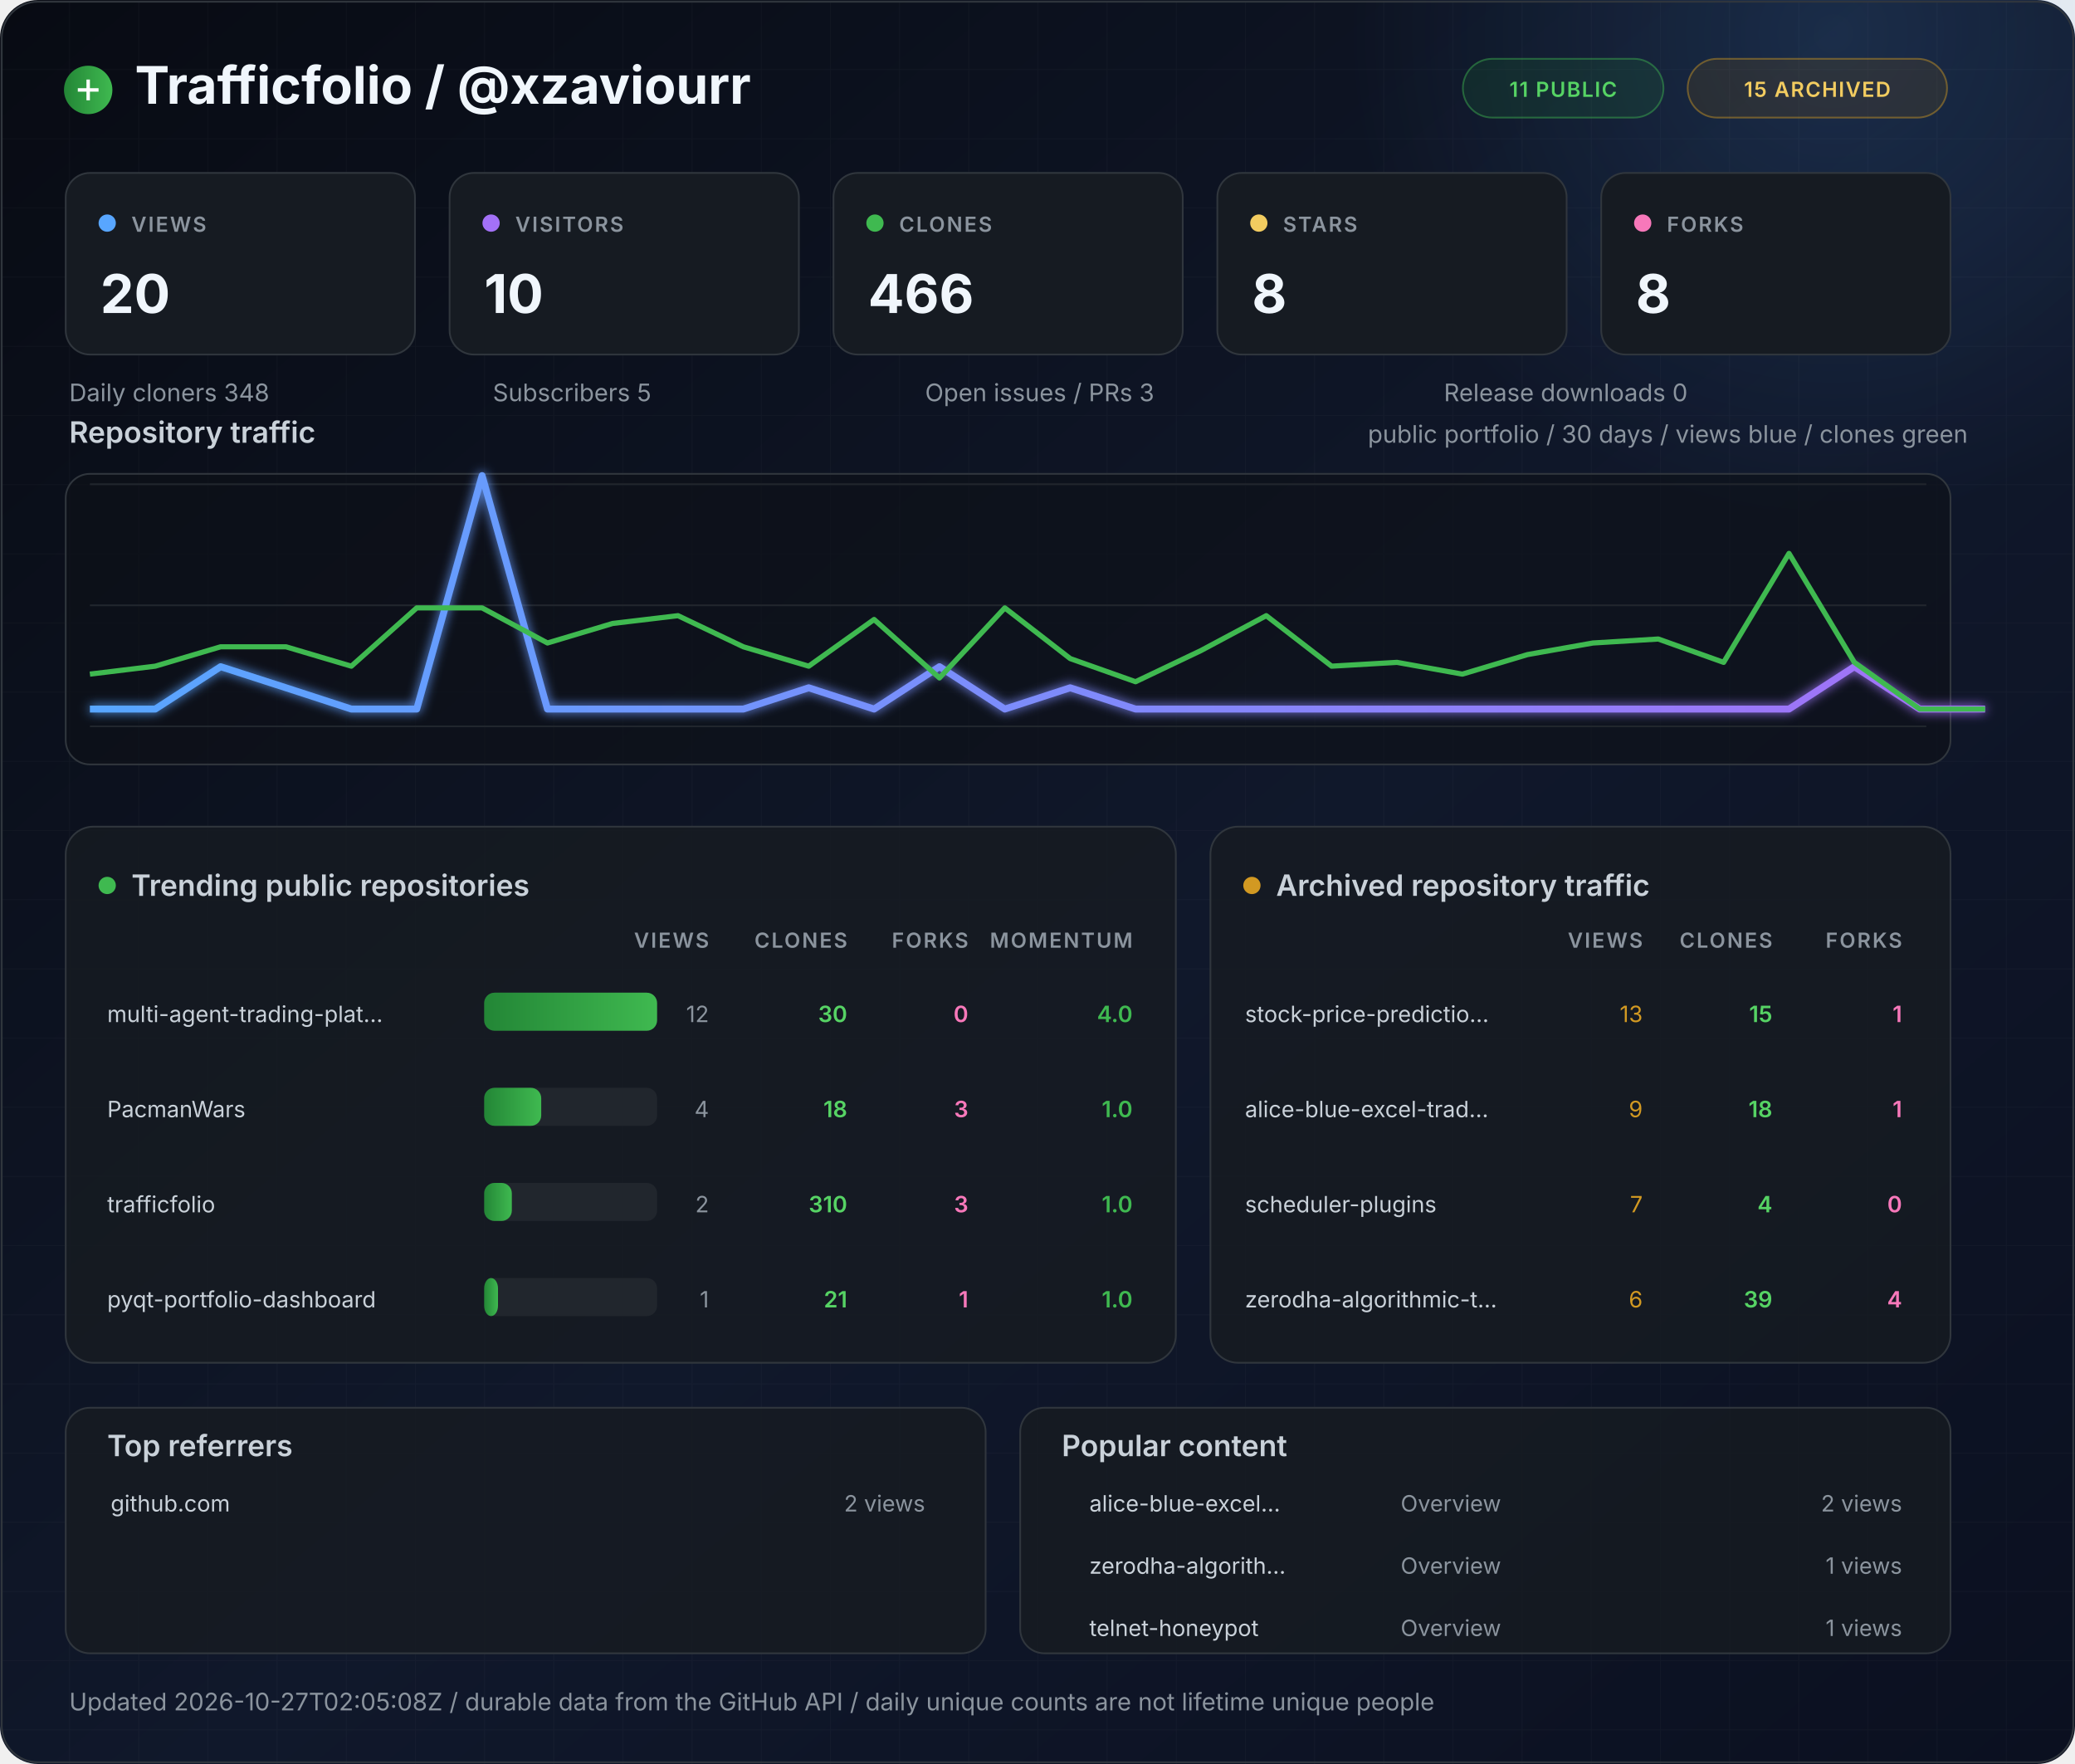
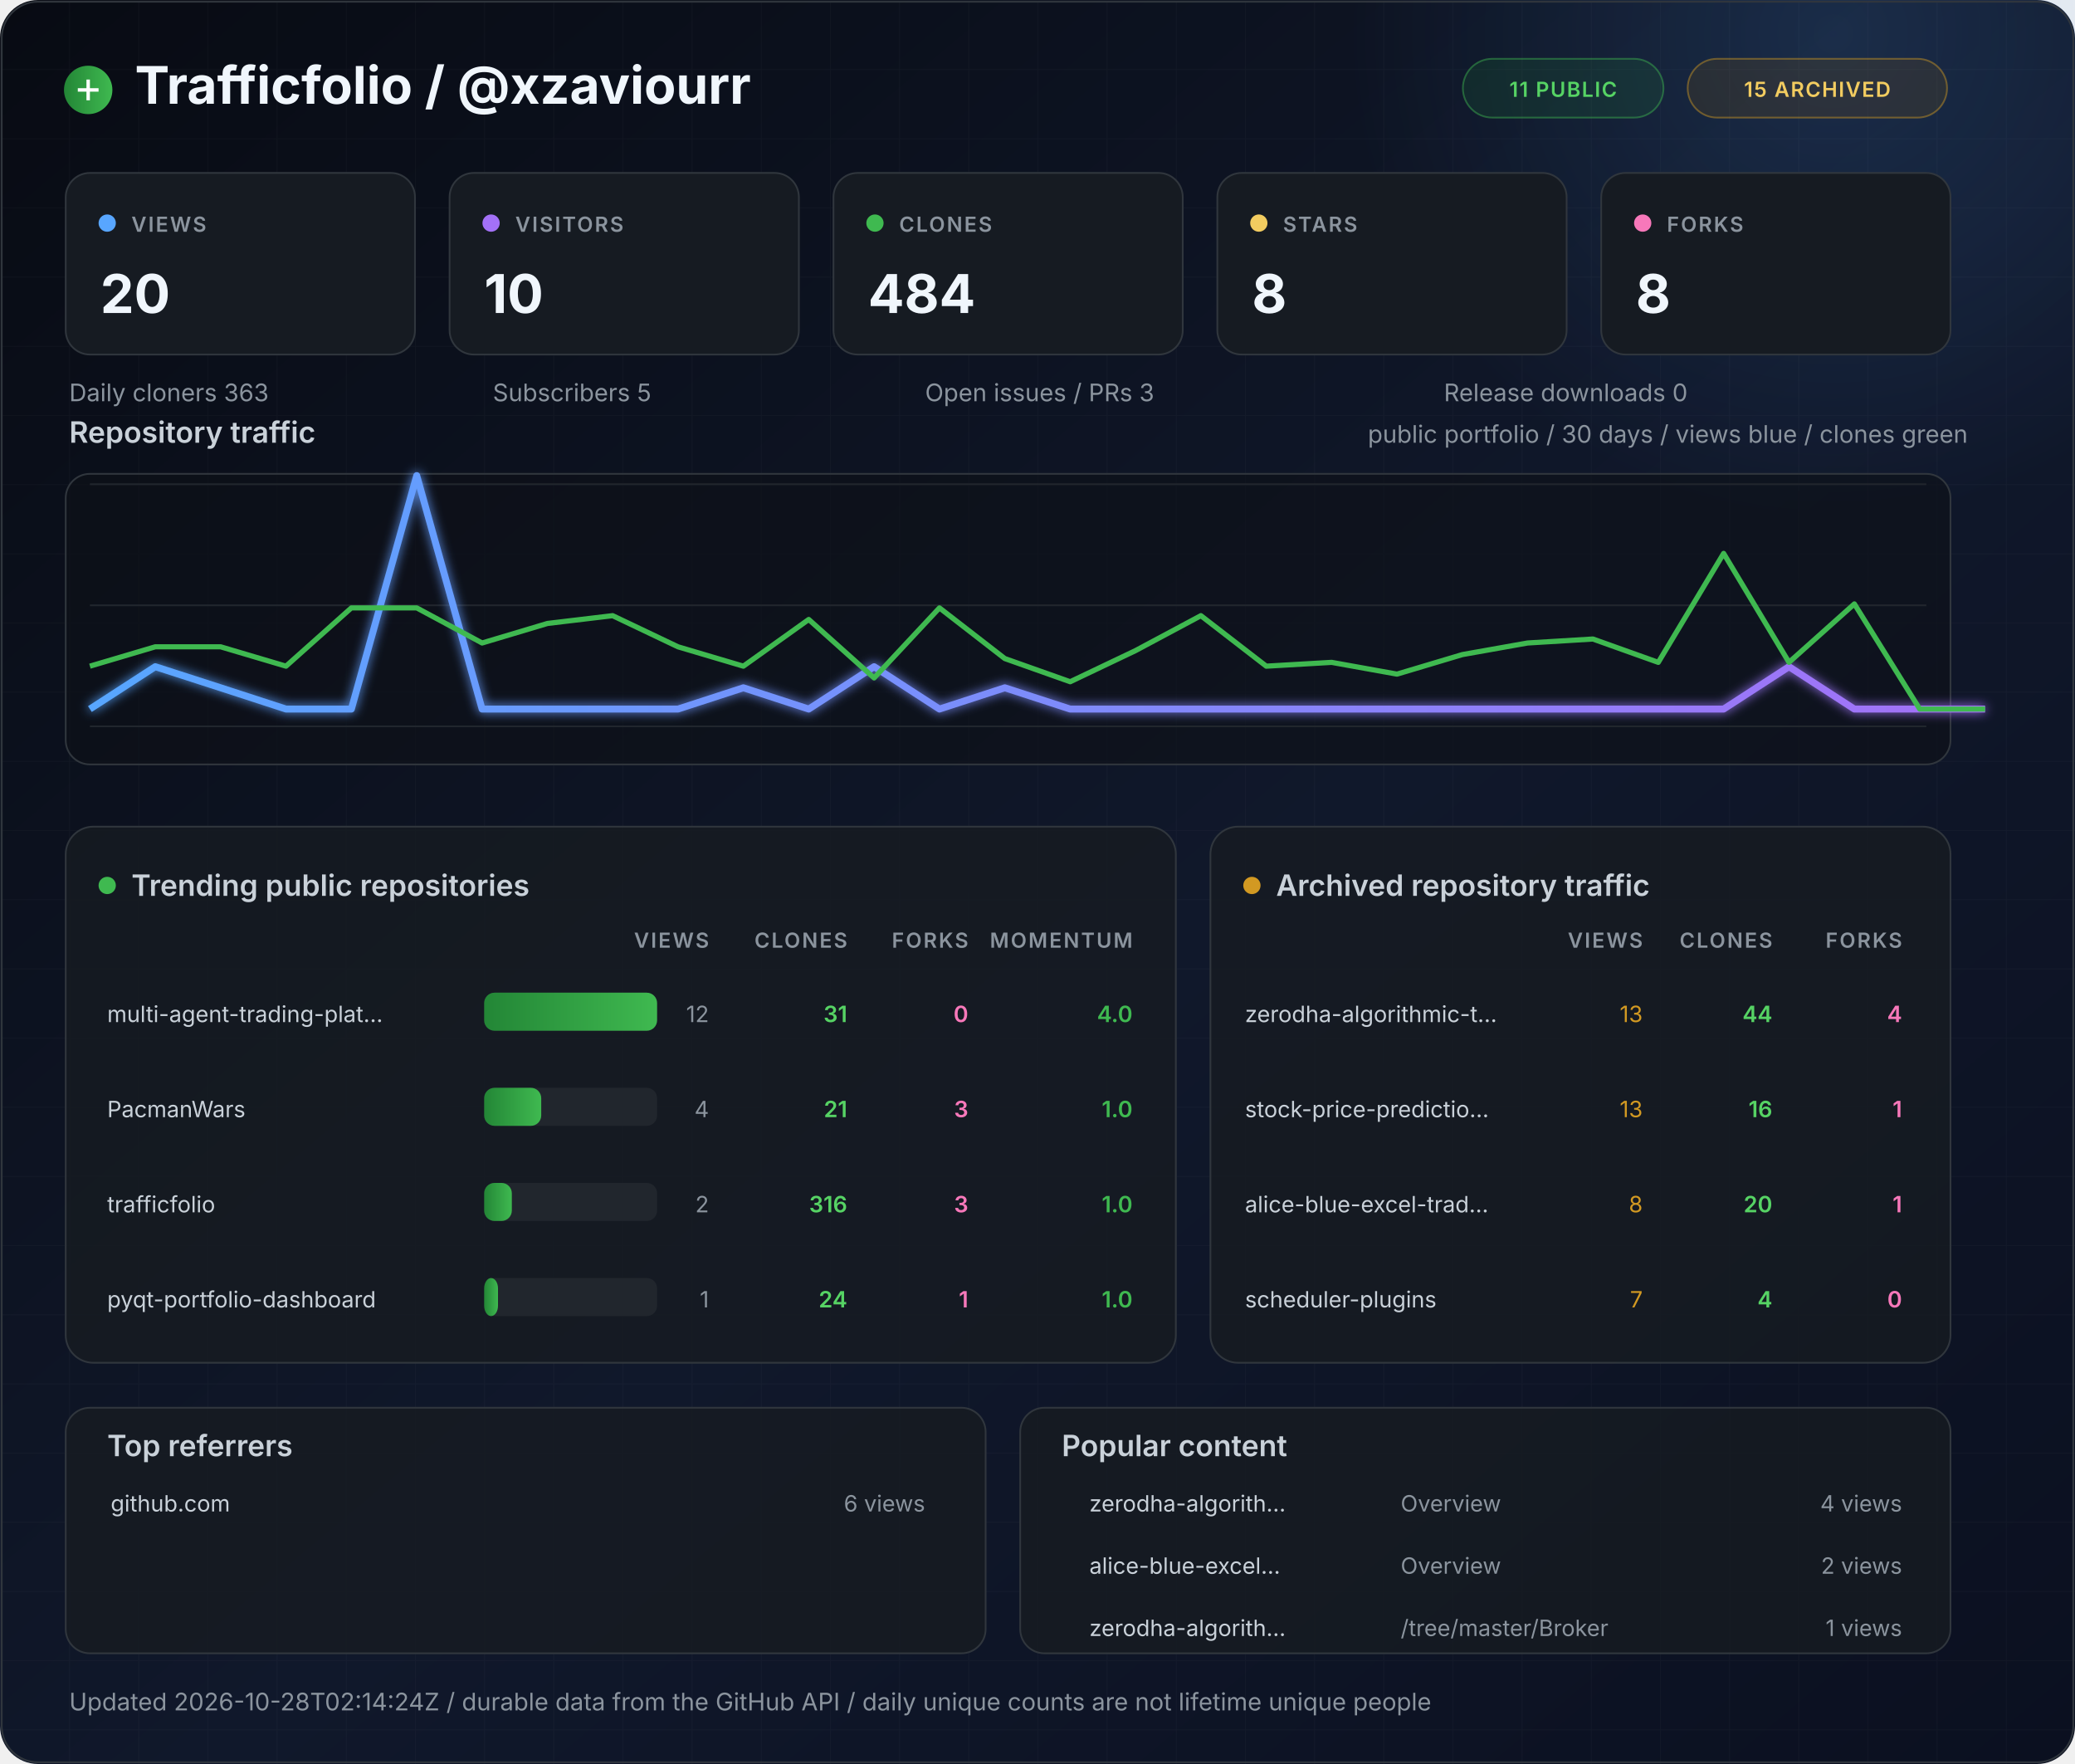
<svg xmlns="http://www.w3.org/2000/svg" width="1200" height="1020" viewBox="0 0 1200 1020" role="img" aria-label="Trafficfolio GitHub analytics dashboard for xzaviourr">
  <defs>
    <linearGradient id="bg" x1="0" y1="0" x2="1" y2="1">
      <stop stop-color="#080b13" />
      <stop offset=".55" stop-color="#10182b" />
      <stop offset="1" stop-color="#0b1020" />
    </linearGradient>
    <linearGradient id="line" x1="0" y1="0" x2="1" y2="0">
      <stop stop-color="#58a6ff" />
      <stop offset="1" stop-color="#a371f7" />
    </linearGradient>
    <linearGradient id="bar" x1="0" y1="0" x2="1" y2="0">
      <stop stop-color="#238636" />
      <stop offset="1" stop-color="#3fb950" />
    </linearGradient>
    <linearGradient id="archiveBar" x1="0" y1="0" x2="1" y2="0">
      <stop stop-color="#9e6a03" />
      <stop offset="1" stop-color="#f2cc60" />
    </linearGradient>
    <radialGradient id="ambient">
      <stop stop-color="#58a6ff" stop-opacity=".16" />
      <stop offset="1" stop-color="#58a6ff" stop-opacity="0" />
    </radialGradient>
    <pattern id="grid" width="40" height="40" patternUnits="userSpaceOnUse">
      <path d="M40 0H0V40" fill="none" stroke="#ffffff" stroke-opacity=".025" />
    </pattern>
    <filter id="glow">
      <feGaussianBlur stdDeviation="3" result="b" />
      <feMerge>
        <feMergeNode in="b" />
        <feMergeNode in="SourceGraphic" />
      </feMerge>
    </filter>
    <style>
    .title{font:750 30px -apple-system,BlinkMacSystemFont,"Segoe UI",sans-serif;fill:#f0f6fc}
    .subtitle{font:14px -apple-system,BlinkMacSystemFont,"Segoe UI",sans-serif;fill:#8b949e}
    .label{font:600 12px -apple-system,BlinkMacSystemFont,"Segoe UI",sans-serif;fill:#8b949e;letter-spacing:1px}
    .metric{font:700 31px -apple-system,BlinkMacSystemFont,"Segoe UI",sans-serif;fill:#f0f6fc}
    .section{font:600 17px -apple-system,BlinkMacSystemFont,"Segoe UI",sans-serif;fill:#c9d1d9}
    .repo,.value,.trend,.archive,.clone,.fork{font:13px -apple-system,BlinkMacSystemFont,"Segoe UI",sans-serif;fill:#c9d1d9}
    .value{fill:#8b949e} .trend{fill:#3fb950;font-weight:600} .archive{fill:#d29922}
    .clone{fill:#56d364;font-weight:600} .fork{fill:#f778ba;font-weight:600}
    .pill{font:600 12px -apple-system,BlinkMacSystemFont,"Segoe UI",sans-serif;letter-spacing:.7px}
  </style>
  </defs>
  <rect width="1200" height="1020" rx="22" fill="url(#bg)" />
  <rect width="1200" height="1020" rx="22" fill="url(#grid)" />
  <circle cx="1060" cy="20" r="280" fill="url(#ambient)" />
  <rect x="1" y="1" width="1198" height="1018" rx="21" fill="none" stroke="#30363d" />
  <circle cx="51" cy="52" r="14" fill="url(#bar)" />
  <path d="M45 52h12M51 46v12" stroke="#fff" stroke-width="2" />
  <text x="78" y="60" class="title">Trafficfolio / @xzaviourr</text>
  <rect x="846" y="34" width="116" height="34" rx="17" fill="#238636" fill-opacity=".16" stroke="#3fb950" stroke-opacity=".45" />
  <text x="904" y="56" text-anchor="middle" class="pill" fill="#56d364">11 PUBLIC</text>
  <rect x="976" y="34" width="150" height="34" rx="17" fill="#9e6a03" fill-opacity=".14" stroke="#d29922" stroke-opacity=".45" />
  <text x="1051" y="56" text-anchor="middle" class="pill" fill="#f2cc60">15 ARCHIVED</text>
  <rect x="38" y="100" width="202" height="105" rx="14" fill="#161b22" stroke="#30363d" />
  <circle cx="62" cy="129" r="5" fill="#58a6ff" />
  <text x="76" y="134" class="label">VIEWS</text>
  <text x="58" y="181" class="metric">20</text>
  <rect x="260" y="100" width="202" height="105" rx="14" fill="#161b22" stroke="#30363d" />
  <circle cx="284" cy="129" r="5" fill="#a371f7" />
  <text x="298" y="134" class="label">VISITORS</text>
  <text x="280" y="181" class="metric">10</text>
  <rect x="482" y="100" width="202" height="105" rx="14" fill="#161b22" stroke="#30363d" />
  <circle cx="506" cy="129" r="5" fill="#3fb950" />
  <text x="520" y="134" class="label">CLONES</text>
-   <text x="502" y="181" class="metric">466</text>
+   <text x="502" y="181" class="metric">484</text>
  <rect x="704" y="100" width="202" height="105" rx="14" fill="#161b22" stroke="#30363d" />
  <circle cx="728" cy="129" r="5" fill="#f2cc60" />
  <text x="742" y="134" class="label">STARS</text>
  <text x="724" y="181" class="metric">8</text>
  <rect x="926" y="100" width="202" height="105" rx="14" fill="#161b22" stroke="#30363d" />
  <circle cx="950" cy="129" r="5" fill="#f778ba" />
  <text x="964" y="134" class="label">FORKS</text>
  <text x="946" y="181" class="metric">8</text>
-   <text x="40" y="232" class="subtitle">Daily cloners 348</text>
+   <text x="40" y="232" class="subtitle">Daily cloners 363</text>
  <text x="285" y="232" class="subtitle">Subscribers 5</text>
  <text x="535" y="232" class="subtitle">Open issues / PRs 3</text>
  <text x="835" y="232" class="subtitle">Release downloads 0</text>
  <text x="40" y="256" class="section">Repository traffic</text>
  <text x="1138" y="256" text-anchor="end" class="subtitle">public portfolio / 30 days / views blue / clones green</text>
  <rect x="38" y="274" width="1090" height="168" rx="14" fill="#0d1117" fill-opacity=".62" stroke="#30363d" />
  <line x1="52" y1="420" x2="1114" y2="420" stroke="#21262d" />
  <line x1="52" y1="350" x2="1114" y2="350" stroke="#21262d" />
  <line x1="52" y1="280" x2="1114" y2="280" stroke="#21262d" />
-   <polyline points="52.0,410.0 89.8,410.0 127.6,385.5 165.4,397.7 203.2,410.0 241.0,410.0 278.8,275.0 316.6,410.0 354.3,410.0 392.1,410.0 429.9,410.0 467.7,397.7 505.5,410.0 543.3,385.5 581.1,410.0 618.9,397.7 656.7,410.0 694.5,410.0 732.3,410.0 770.1,410.0 807.9,410.0 845.7,410.0 883.4,410.0 921.2,410.0 959.0,410.0 996.8,410.0 1034.6,410.0 1072.4,385.5 1110.2,410.0 1148.0,410.0" fill="none" stroke="url(#line)" stroke-width="4" stroke-linejoin="round" filter="url(#glow)" />
-   <polyline points="52.0,389.8 89.8,385.2 127.6,374.0 165.4,374.0 203.2,385.2 241.0,351.5 278.8,351.5 316.6,371.8 354.3,360.5 392.1,356.0 429.9,374.0 467.7,385.2 505.5,358.2 543.3,392.0 581.1,351.5 618.9,380.8 656.7,394.2 694.5,376.2 732.3,356.0 770.1,385.2 807.9,383.0 845.7,389.8 883.4,378.5 921.2,371.8 959.0,369.5 996.8,383.0 1034.6,320.0 1072.4,383.0 1110.2,410.0 1148.0,410.0" fill="none" stroke="#3fb950" stroke-width="3" stroke-linejoin="round" />
+   <polyline points="52.0,410.0 89.8,385.5 127.6,397.7 165.4,410.0 203.2,410.0 241.0,275.0 278.8,410.0 316.6,410.0 354.3,410.0 392.1,410.0 429.9,397.7 467.7,410.0 505.5,385.5 543.3,410.0 581.1,397.7 618.9,410.0 656.7,410.0 694.5,410.0 732.3,410.0 770.1,410.0 807.9,410.0 845.7,410.0 883.4,410.0 921.2,410.0 959.0,410.0 996.8,410.0 1034.6,385.5 1072.4,410.0 1110.2,410.0 1148.0,410.0" fill="none" stroke="url(#line)" stroke-width="4" stroke-linejoin="round" filter="url(#glow)" />
+   <polyline points="52.0,385.2 89.8,374.0 127.6,374.0 165.4,385.2 203.2,351.5 241.0,351.5 278.8,371.8 316.6,360.5 354.3,356.0 392.1,374.0 429.9,385.2 467.7,358.2 505.5,392.0 543.3,351.5 581.1,380.8 618.9,394.2 656.7,376.2 694.5,356.0 732.3,385.2 770.1,383.0 807.9,389.8 845.7,378.5 883.4,371.8 921.2,369.5 959.0,383.0 996.8,320.0 1034.6,383.0 1072.4,349.2 1110.2,410.0 1148.0,410.0" fill="none" stroke="#3fb950" stroke-width="3" stroke-linejoin="round" />
  <rect x="38" y="478" width="642" height="310" rx="16" fill="#161b22" fill-opacity=".82" stroke="#30363d" />
  <circle cx="62" cy="512" r="5" fill="#3fb950" />
  <text x="76" y="518" class="section">Trending public repositories</text>
  <text x="410" y="548" text-anchor="end" class="label">VIEWS</text>
  <text x="490" y="548" text-anchor="end" class="label">CLONES</text>
  <text x="560" y="548" text-anchor="end" class="label">FORKS</text>
  <text x="655" y="548" text-anchor="end" class="label">MOMENTUM</text>
  <text x="62" y="591" class="repo">multi-agent-trading-plat...</text>
  <rect x="280" y="574" width="100" height="22" rx="6" fill="#21262d" />
  <rect x="280" y="574" width="100" height="22" rx="6" fill="url(#bar)" />
  <text x="410" y="591" text-anchor="end" class="value">12</text>
-   <text x="490" y="591" text-anchor="end" class="clone">30</text>
+   <text x="490" y="591" text-anchor="end" class="clone">31</text>
  <text x="560" y="591" text-anchor="end" class="fork">0</text>
  <text x="655" y="591" text-anchor="end" class="trend">4.0</text>
  <text x="62" y="646" class="repo">PacmanWars</text>
  <rect x="280" y="629" width="100" height="22" rx="6" fill="#21262d" />
  <rect x="280" y="629" width="33" height="22" rx="6" fill="url(#bar)" />
  <text x="410" y="646" text-anchor="end" class="value">4</text>
-   <text x="490" y="646" text-anchor="end" class="clone">18</text>
+   <text x="490" y="646" text-anchor="end" class="clone">21</text>
  <text x="560" y="646" text-anchor="end" class="fork">3</text>
  <text x="655" y="646" text-anchor="end" class="trend">1.0</text>
  <text x="62" y="701" class="repo">trafficfolio</text>
  <rect x="280" y="684" width="100" height="22" rx="6" fill="#21262d" />
  <rect x="280" y="684" width="16" height="22" rx="6" fill="url(#bar)" />
  <text x="410" y="701" text-anchor="end" class="value">2</text>
-   <text x="490" y="701" text-anchor="end" class="clone">310</text>
+   <text x="490" y="701" text-anchor="end" class="clone">316</text>
  <text x="560" y="701" text-anchor="end" class="fork">3</text>
  <text x="655" y="701" text-anchor="end" class="trend">1.0</text>
  <text x="62" y="756" class="repo">pyqt-portfolio-dashboard</text>
  <rect x="280" y="739" width="100" height="22" rx="6" fill="#21262d" />
  <rect x="280" y="739" width="8" height="22" rx="6" fill="url(#bar)" />
  <text x="410" y="756" text-anchor="end" class="value">1</text>
-   <text x="490" y="756" text-anchor="end" class="clone">21</text>
+   <text x="490" y="756" text-anchor="end" class="clone">24</text>
  <text x="560" y="756" text-anchor="end" class="fork">1</text>
  <text x="655" y="756" text-anchor="end" class="trend">1.0</text>
  <rect x="700" y="478" width="428" height="310" rx="16" fill="#161b22" fill-opacity=".82" stroke="#30363d" />
  <circle cx="724" cy="512" r="5" fill="#d29922" />
  <text x="738" y="518" class="section">Archived repository traffic</text>
  <text x="950" y="548" text-anchor="end" class="label">VIEWS</text>
  <text x="1025" y="548" text-anchor="end" class="label">CLONES</text>
  <text x="1100" y="548" text-anchor="end" class="label">FORKS</text>
-   <text x="720" y="591" class="repo">stock-price-predictio...</text>
+   <text x="720" y="591" class="repo">zerodha-algorithmic-t...</text>
  <text x="950" y="591" text-anchor="end" class="archive">13</text>
-   <text x="1025" y="591" text-anchor="end" class="clone">15</text>
-   <text x="1100" y="591" text-anchor="end" class="fork">1</text>
-   <text x="720" y="646" class="repo">alice-blue-excel-trad...</text>
-   <text x="950" y="646" text-anchor="end" class="archive">9</text>
-   <text x="1025" y="646" text-anchor="end" class="clone">18</text>
+   <text x="1025" y="591" text-anchor="end" class="clone">44</text>
+   <text x="1100" y="591" text-anchor="end" class="fork">4</text>
+   <text x="720" y="646" class="repo">stock-price-predictio...</text>
+   <text x="950" y="646" text-anchor="end" class="archive">13</text>
+   <text x="1025" y="646" text-anchor="end" class="clone">16</text>
  <text x="1100" y="646" text-anchor="end" class="fork">1</text>
-   <text x="720" y="701" class="repo">scheduler-plugins</text>
-   <text x="950" y="701" text-anchor="end" class="archive">7</text>
-   <text x="1025" y="701" text-anchor="end" class="clone">4</text>
-   <text x="1100" y="701" text-anchor="end" class="fork">0</text>
-   <text x="720" y="756" class="repo">zerodha-algorithmic-t...</text>
-   <text x="950" y="756" text-anchor="end" class="archive">6</text>
-   <text x="1025" y="756" text-anchor="end" class="clone">39</text>
-   <text x="1100" y="756" text-anchor="end" class="fork">4</text>
+   <text x="720" y="701" class="repo">alice-blue-excel-trad...</text>
+   <text x="950" y="701" text-anchor="end" class="archive">8</text>
+   <text x="1025" y="701" text-anchor="end" class="clone">20</text>
+   <text x="1100" y="701" text-anchor="end" class="fork">1</text>
+   <text x="720" y="756" class="repo">scheduler-plugins</text>
+   <text x="950" y="756" text-anchor="end" class="archive">7</text>
+   <text x="1025" y="756" text-anchor="end" class="clone">4</text>
+   <text x="1100" y="756" text-anchor="end" class="fork">0</text>
  <rect x="38" y="814" width="532" height="142" rx="14" fill="#161b22" fill-opacity=".82" stroke="#30363d" />
  <text x="62" y="842" class="section">Top referrers</text>
  <text x="64" y="874" class="repo">github.com</text>
-   <text x="535" y="874" text-anchor="end" class="value">2 views</text>
+   <text x="535" y="874" text-anchor="end" class="value">6 views</text>
  <rect x="590" y="814" width="538" height="142" rx="14" fill="#161b22" fill-opacity=".82" stroke="#30363d" />
  <text x="614" y="842" class="section">Popular content</text>
-   <text x="630" y="874" class="repo">alice-blue-excel...</text>
+   <text x="630" y="874" class="repo">zerodha-algorith...</text>
  <text x="810" y="874" class="value">Overview</text>
-   <text x="1100" y="874" text-anchor="end" class="value">2 views</text>
-   <text x="630" y="910" class="repo">zerodha-algorith...</text>
+   <text x="1100" y="874" text-anchor="end" class="value">4 views</text>
+   <text x="630" y="910" class="repo">alice-blue-excel...</text>
  <text x="810" y="910" class="value">Overview</text>
-   <text x="1100" y="910" text-anchor="end" class="value">1 views</text>
-   <text x="630" y="946" class="repo">telnet-honeypot</text>
-   <text x="810" y="946" class="value">Overview</text>
+   <text x="1100" y="910" text-anchor="end" class="value">2 views</text>
+   <text x="630" y="946" class="repo">zerodha-algorith...</text>
+   <text x="810" y="946" class="value">/tree/master/Broker</text>
  <text x="1100" y="946" text-anchor="end" class="value">1 views</text>
-   <text x="40" y="989" class="subtitle">Updated 2026-10-27T02:05:08Z / durable data from the GitHub API / daily unique counts are not lifetime unique people</text>
+   <text x="40" y="989" class="subtitle">Updated 2026-10-28T02:14:24Z / durable data from the GitHub API / daily unique counts are not lifetime unique people</text>
</svg>
